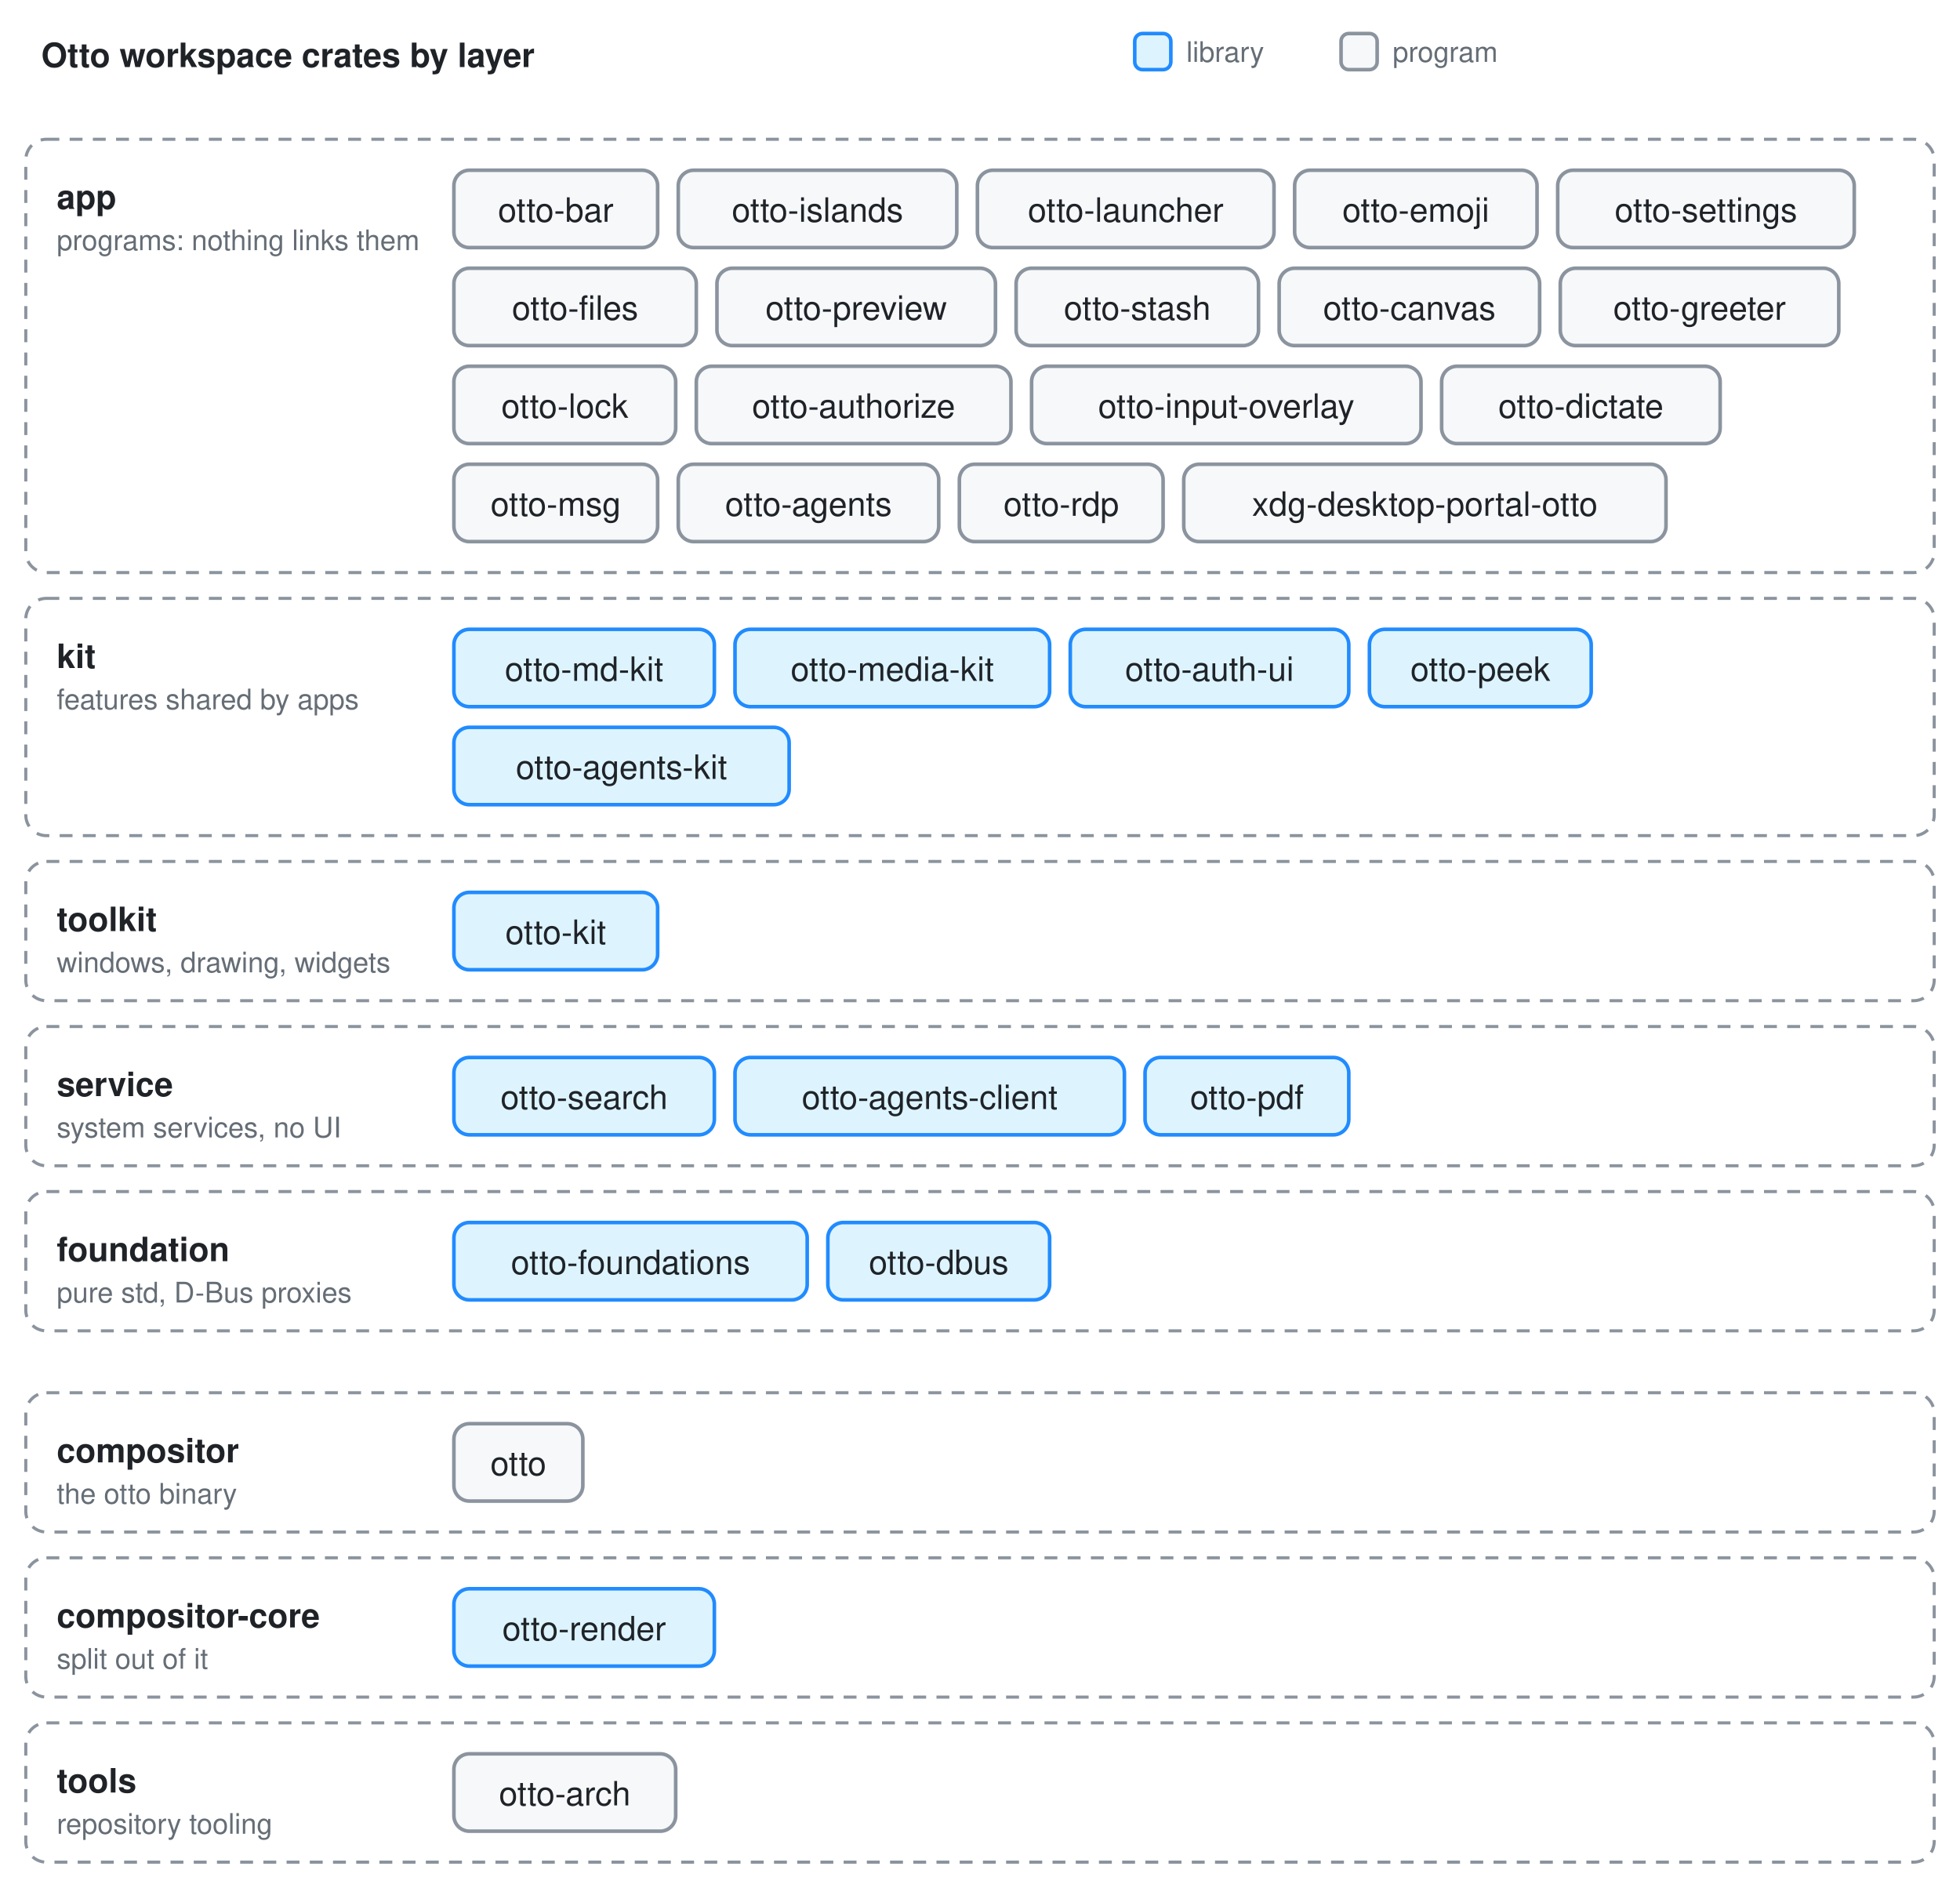
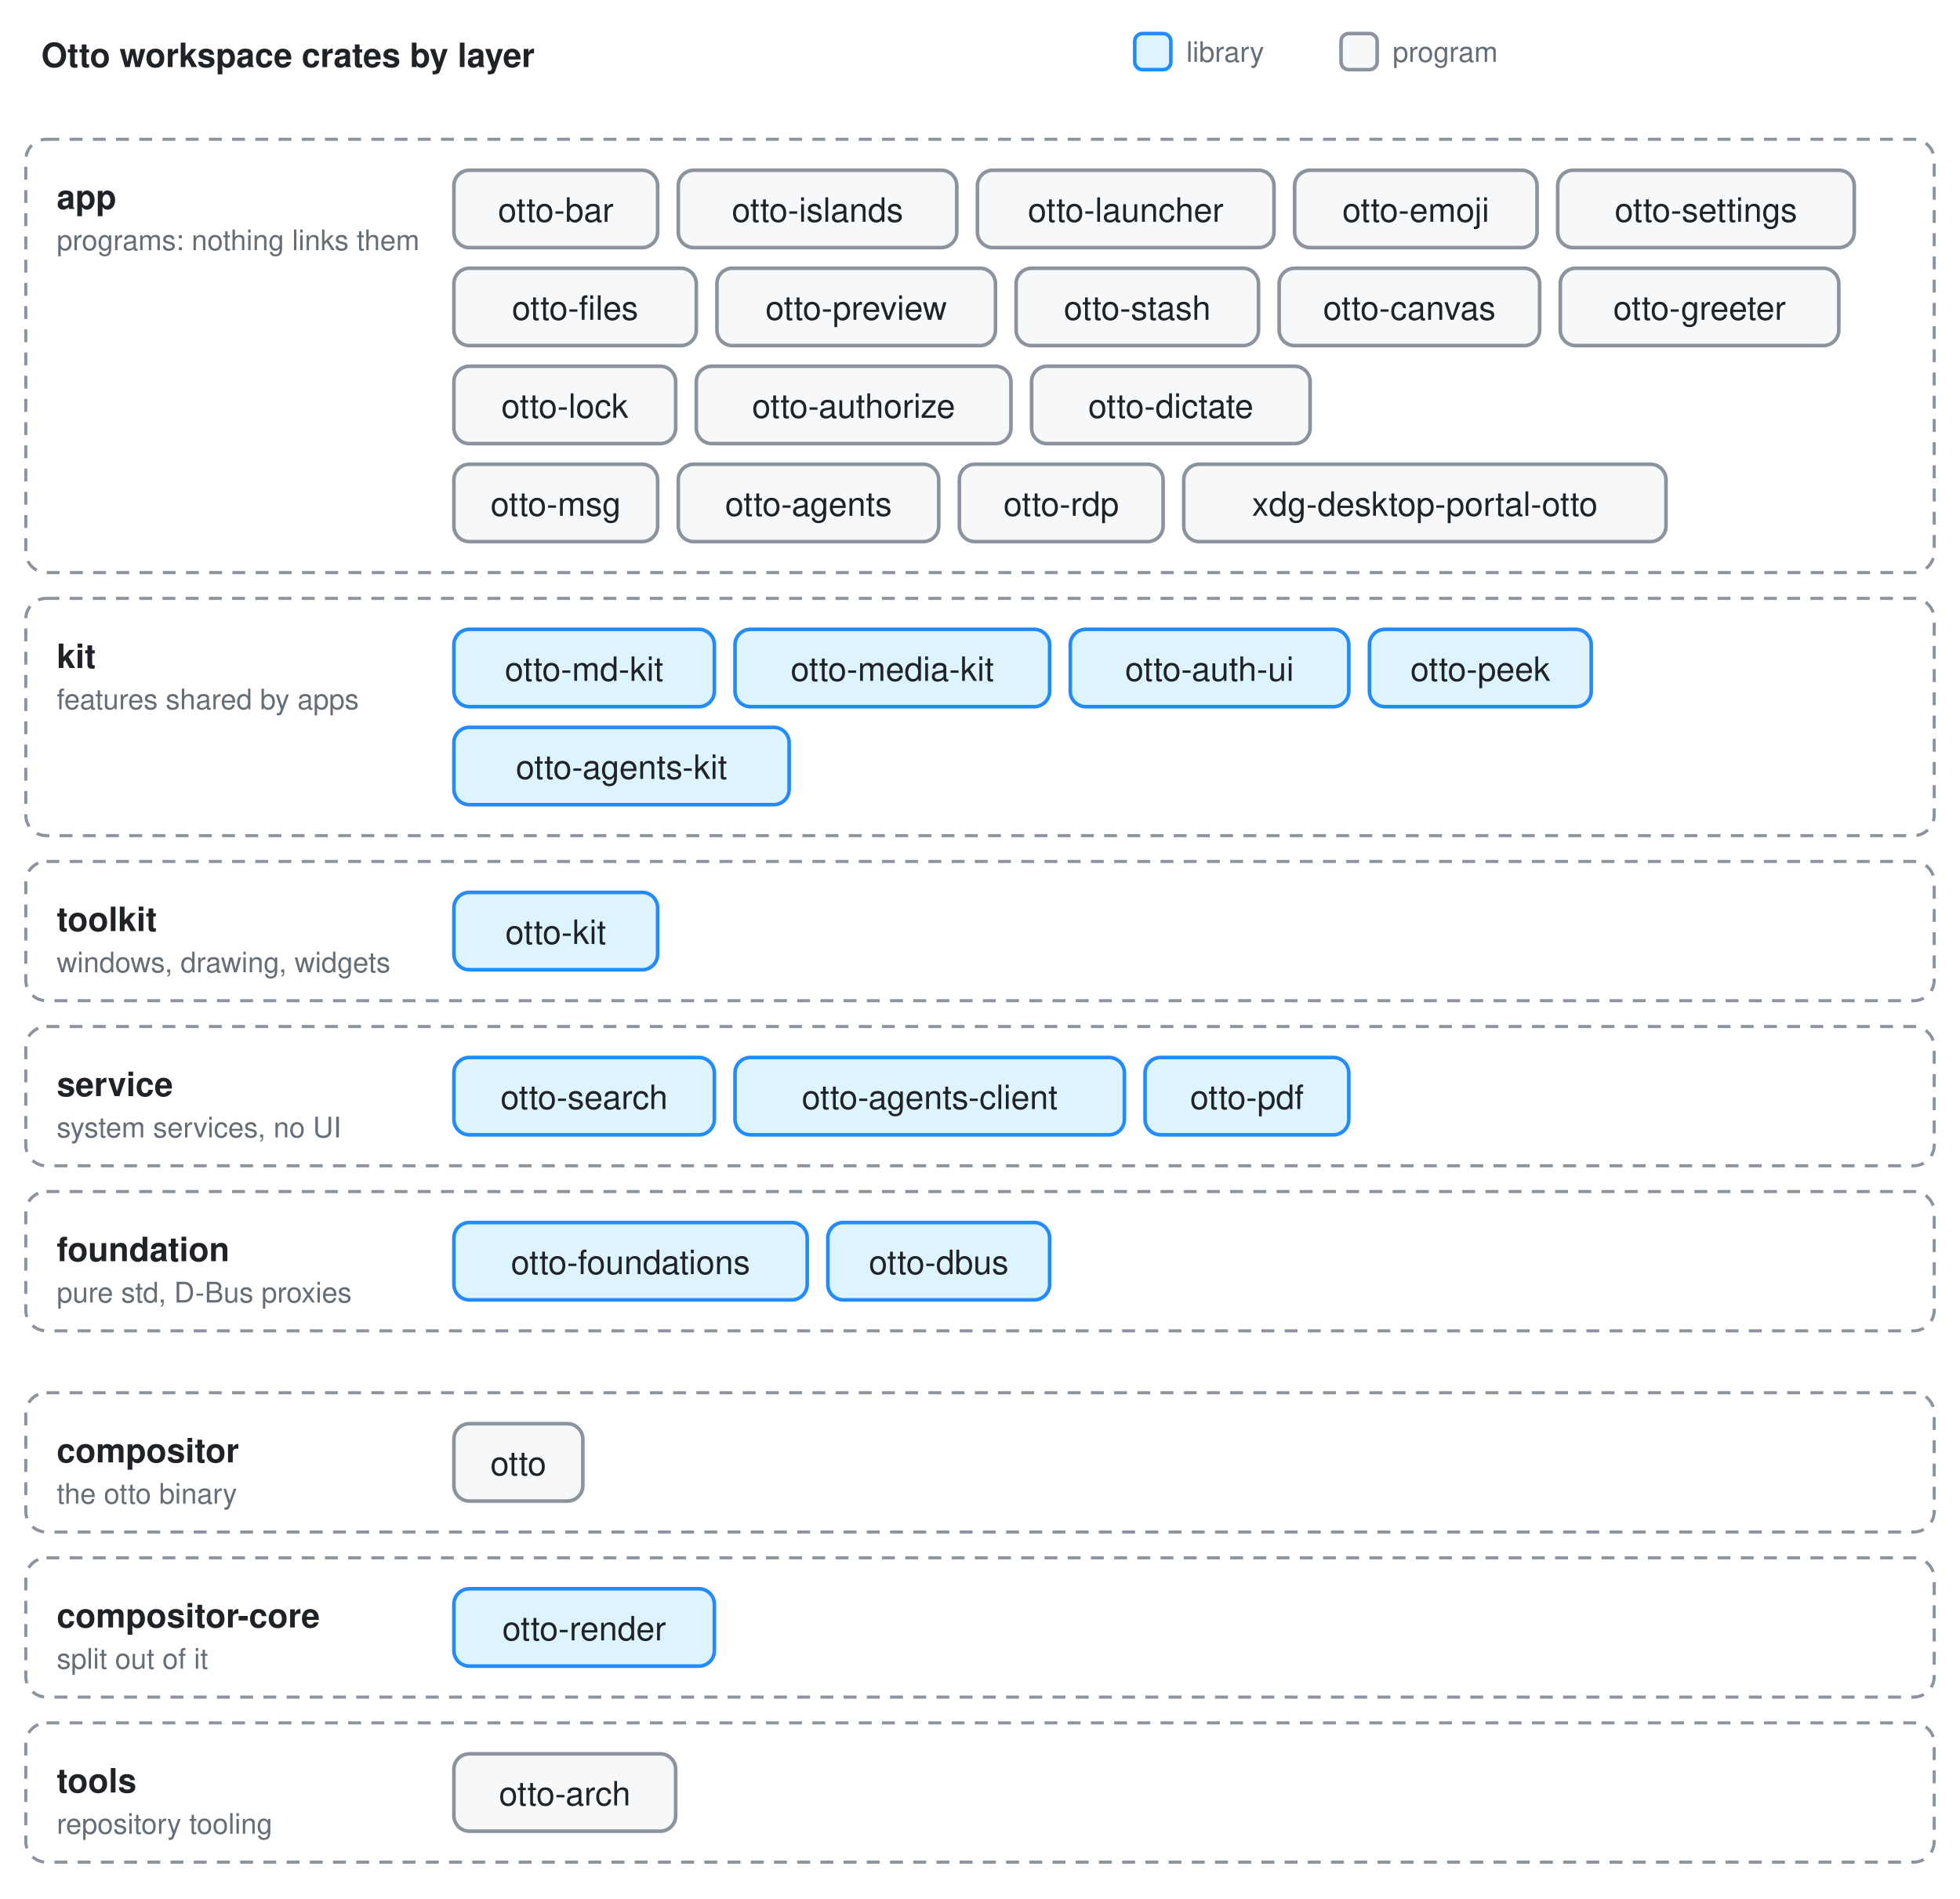
<svg xmlns="http://www.w3.org/2000/svg" viewBox="0 0 760 736" width="760" height="736" role="img" aria-label="Every Otto workspace crate, grouped by the architecture layer it belongs to: apps over kits over the toolkit over services over the foundation, with the compositor, its render stack and the repository tooling beside them">
  <style>
    text { font-family: -apple-system, BlinkMacSystemFont, "Segoe UI", Helvetica, Arial, sans-serif; }
    .box  { fill: #f6f8fa; stroke: #8b949e; stroke-width: 1.4; }
    .acc  { fill: #ddf4ff; stroke: #218bff; stroke-width: 1.4; }
    .grp  { fill: none; stroke: #8b949e; stroke-width: 1.2; stroke-dasharray: 5 4; }
    .t    { fill: #1f2328; font-size: 13px; }
    .tb   { fill: #1f2328; font-size: 13px; font-weight: 600; }
    .tm   { fill: #656d76; font-size: 11px; }
    .ln   { stroke: #8b949e; stroke-width: 1.4; fill: none; marker-end: url(#ah); }
    @media (prefers-color-scheme: dark) {
      .box { fill: #161b22; stroke: #6e7681; }
      .acc { fill: #10243b; stroke: #388bfd; }
      .grp { stroke: #6e7681; }
      .t, .tb { fill: #e6edf3; }
      .tm  { fill: #9198a1; }
      .ln  { stroke: #8b949e; }
    }
  </style>
  <defs>
    <marker id="ah" viewBox="0 0 10 10" refX="9" refY="5" markerWidth="7" markerHeight="7" orient="auto-start-reverse">
      <path d="M0 0 L10 5 L0 10 z" fill="#8b949e" />
    </marker>
  </defs>
  <text class="tb" x="16" y="26">Otto workspace crates by layer</text>
  <rect class="acc" x="440" y="13" width="14" height="14" rx="3" />
  <text class="tm" x="460" y="24">library</text>
  <rect class="box" x="520" y="13" width="14" height="14" rx="3" />
  <text class="tm" x="540" y="24">program</text>
  <rect class="grp" x="10" y="54" width="740" height="168" rx="8" />
  <text class="tb" x="22" y="81">app</text>
  <text class="tm" x="22" y="97">programs: nothing links them</text>
  <rect class="box" x="176" y="66" width="79" height="30" rx="6" />
  <text class="t" x="215.5" y="86" text-anchor="middle">otto-bar</text>
  <rect class="box" x="263" y="66" width="108" height="30" rx="6" />
  <text class="t" x="317.0" y="86" text-anchor="middle">otto-islands</text>
  <rect class="box" x="379" y="66" width="115" height="30" rx="6" />
  <text class="t" x="436.5" y="86" text-anchor="middle">otto-launcher</text>
  <rect class="box" x="502" y="66" width="94" height="30" rx="6" />
  <text class="t" x="549.0" y="86" text-anchor="middle">otto-emoji</text>
  <rect class="box" x="604" y="66" width="115" height="30" rx="6" />
  <text class="t" x="661.5" y="86" text-anchor="middle">otto-settings</text>
  <rect class="box" x="176" y="104" width="94" height="30" rx="6" />
  <text class="t" x="223.0" y="124" text-anchor="middle">otto-files</text>
  <rect class="box" x="278" y="104" width="108" height="30" rx="6" />
  <text class="t" x="332.0" y="124" text-anchor="middle">otto-preview</text>
  <rect class="box" x="394" y="104" width="94" height="30" rx="6" />
  <text class="t" x="441.0" y="124" text-anchor="middle">otto-stash</text>
  <rect class="box" x="496" y="104" width="101" height="30" rx="6" />
  <text class="t" x="546.5" y="124" text-anchor="middle">otto-canvas</text>
  <rect class="box" x="605" y="104" width="108" height="30" rx="6" />
  <text class="t" x="659.0" y="124" text-anchor="middle">otto-greeter</text>
  <rect class="box" x="176" y="142" width="86" height="30" rx="6" />
  <text class="t" x="219.0" y="162" text-anchor="middle">otto-lock</text>
  <rect class="box" x="270" y="142" width="122" height="30" rx="6" />
  <text class="t" x="331.0" y="162" text-anchor="middle">otto-authorize</text>
-   <rect class="box" x="400" y="142" width="151" height="30" rx="6" />
-   <text class="t" x="475.5" y="162" text-anchor="middle">otto-input-overlay</text>
-   <rect class="box" x="559" y="142" width="108" height="30" rx="6" />
-   <text class="t" x="613.0" y="162" text-anchor="middle">otto-dictate</text>
+   <rect class="box" x="400" y="142" width="108" height="30" rx="6" />
+   <text class="t" x="454.0" y="162" text-anchor="middle">otto-dictate</text>
  <rect class="box" x="176" y="180" width="79" height="30" rx="6" />
  <text class="t" x="215.5" y="200" text-anchor="middle">otto-msg</text>
  <rect class="box" x="263" y="180" width="101" height="30" rx="6" />
  <text class="t" x="313.5" y="200" text-anchor="middle">otto-agents</text>
  <rect class="box" x="372" y="180" width="79" height="30" rx="6" />
  <text class="t" x="411.5" y="200" text-anchor="middle">otto-rdp</text>
  <rect class="box" x="459" y="180" width="187" height="30" rx="6" />
  <text class="t" x="552.5" y="200" text-anchor="middle">xdg-desktop-portal-otto</text>
  <rect class="grp" x="10" y="232" width="740" height="92" rx="8" />
  <text class="tb" x="22" y="259">kit</text>
  <text class="tm" x="22" y="275">features shared by apps</text>
  <rect class="acc" x="176" y="244" width="101" height="30" rx="6" />
  <text class="t" x="226.5" y="264" text-anchor="middle">otto-md-kit</text>
  <rect class="acc" x="285" y="244" width="122" height="30" rx="6" />
  <text class="t" x="346.0" y="264" text-anchor="middle">otto-media-kit</text>
  <rect class="acc" x="415" y="244" width="108" height="30" rx="6" />
  <text class="t" x="469.0" y="264" text-anchor="middle">otto-auth-ui</text>
  <rect class="acc" x="531" y="244" width="86" height="30" rx="6" />
  <text class="t" x="574.0" y="264" text-anchor="middle">otto-peek</text>
  <rect class="acc" x="176" y="282" width="130" height="30" rx="6" />
  <text class="t" x="241.0" y="302" text-anchor="middle">otto-agents-kit</text>
  <rect class="grp" x="10" y="334" width="740" height="54" rx="8" />
  <text class="tb" x="22" y="361">toolkit</text>
  <text class="tm" x="22" y="377">windows, drawing, widgets</text>
  <rect class="acc" x="176" y="346" width="79" height="30" rx="6" />
  <text class="t" x="215.5" y="366" text-anchor="middle">otto-kit</text>
  <rect class="grp" x="10" y="398" width="740" height="54" rx="8" />
  <text class="tb" x="22" y="425">service</text>
  <text class="tm" x="22" y="441">system services, no UI</text>
  <rect class="acc" x="176" y="410" width="101" height="30" rx="6" />
  <text class="t" x="226.5" y="430" text-anchor="middle">otto-search</text>
  <rect class="acc" x="285" y="410" width="151" height="30" rx="6" />
  <text class="t" x="360.5" y="430" text-anchor="middle">otto-agents-client</text>
  <rect class="acc" x="444" y="410" width="79" height="30" rx="6" />
  <text class="t" x="483.5" y="430" text-anchor="middle">otto-pdf</text>
  <rect class="grp" x="10" y="462" width="740" height="54" rx="8" />
  <text class="tb" x="22" y="489">foundation</text>
  <text class="tm" x="22" y="505">pure std, D-Bus proxies</text>
  <rect class="acc" x="176" y="474" width="137" height="30" rx="6" />
  <text class="t" x="244.5" y="494" text-anchor="middle">otto-foundations</text>
  <rect class="acc" x="321" y="474" width="86" height="30" rx="6" />
  <text class="t" x="364.0" y="494" text-anchor="middle">otto-dbus</text>
  <rect class="grp" x="10" y="540" width="740" height="54" rx="8" />
  <text class="tb" x="22" y="567">compositor</text>
  <text class="tm" x="22" y="583">the otto binary</text>
  <rect class="box" x="176" y="552" width="50" height="30" rx="6" />
  <text class="t" x="201.0" y="572" text-anchor="middle">otto</text>
  <rect class="grp" x="10" y="604" width="740" height="54" rx="8" />
  <text class="tb" x="22" y="631">compositor-core</text>
  <text class="tm" x="22" y="647">split out of it</text>
  <rect class="acc" x="176" y="616" width="101" height="30" rx="6" />
  <text class="t" x="226.5" y="636" text-anchor="middle">otto-render</text>
  <rect class="grp" x="10" y="668" width="740" height="54" rx="8" />
  <text class="tb" x="22" y="695">tools</text>
  <text class="tm" x="22" y="711">repository tooling</text>
  <rect class="box" x="176" y="680" width="86" height="30" rx="6" />
  <text class="t" x="219.0" y="700" text-anchor="middle">otto-arch</text>
</svg>
